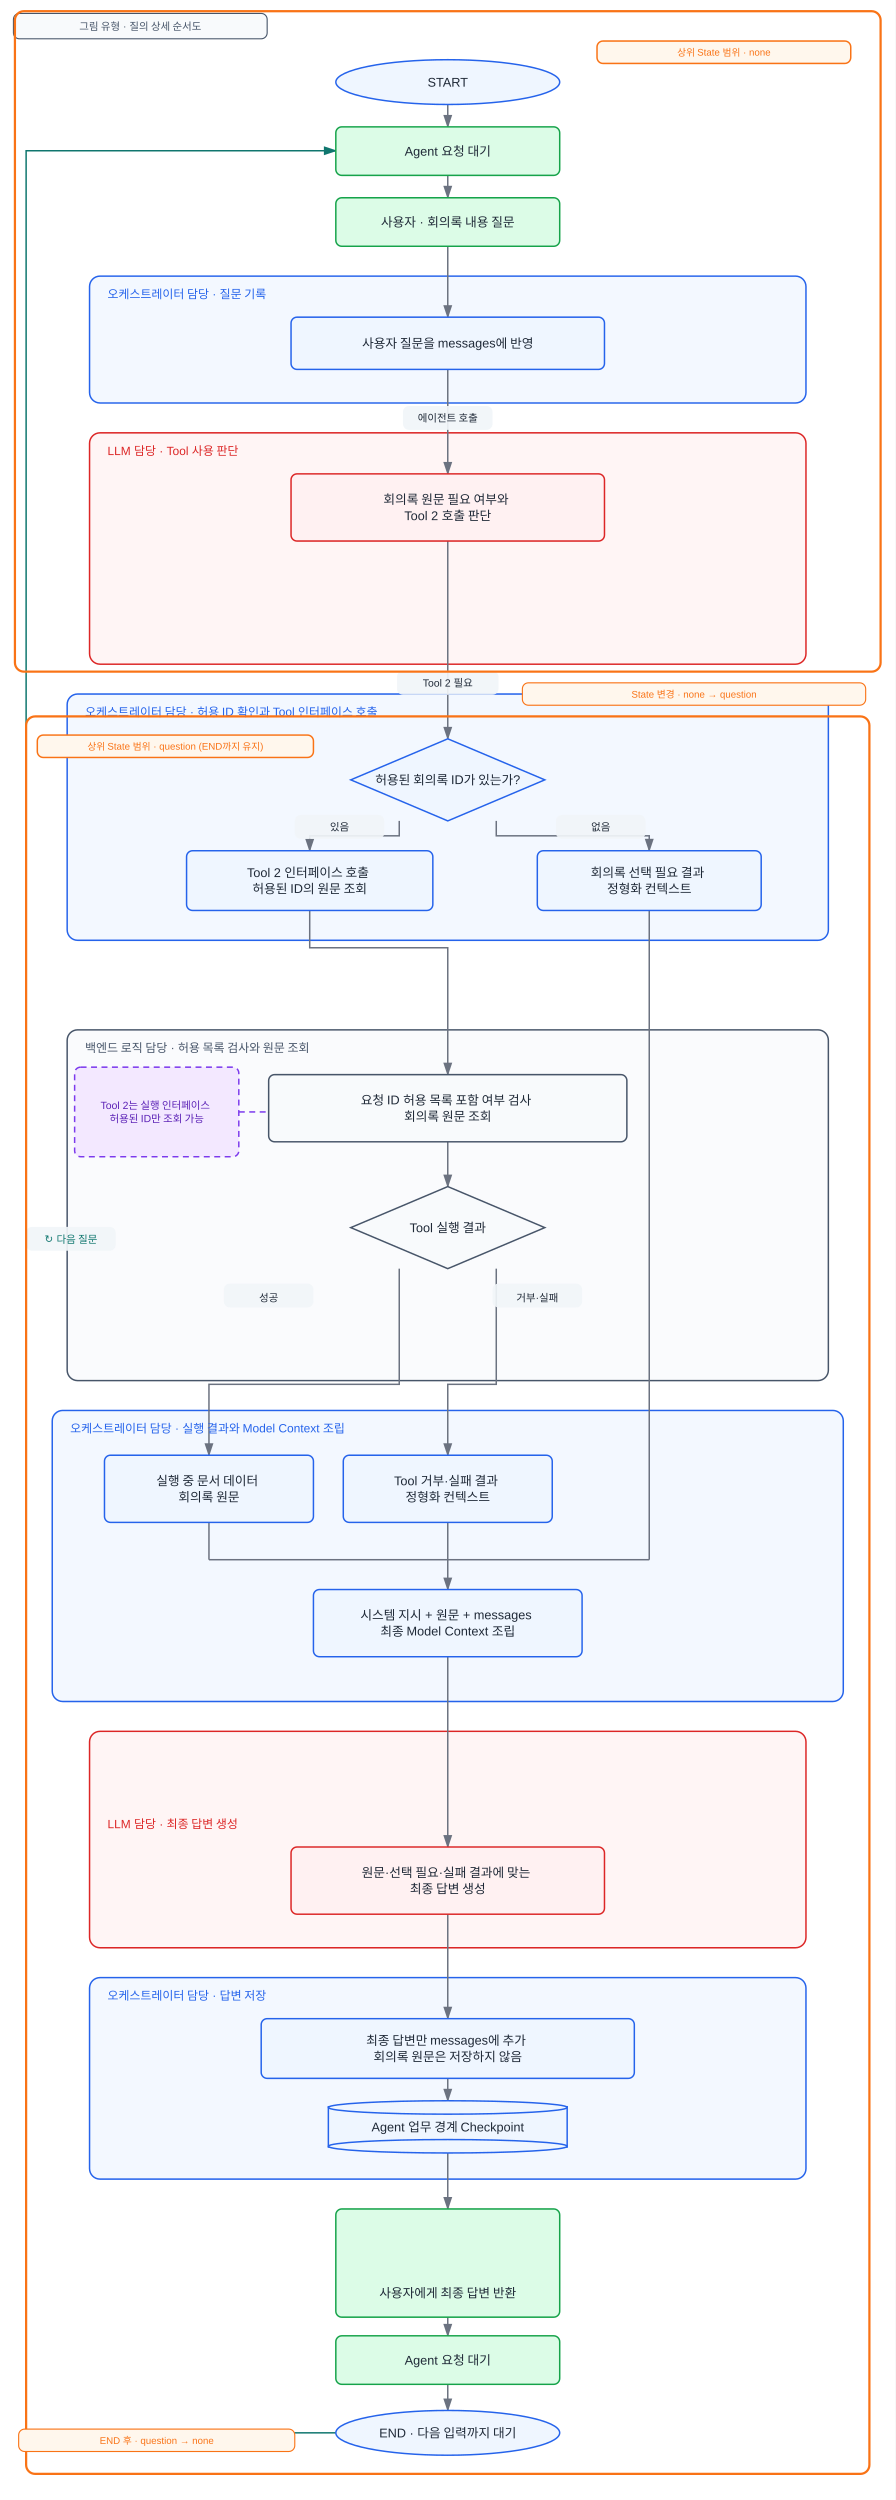
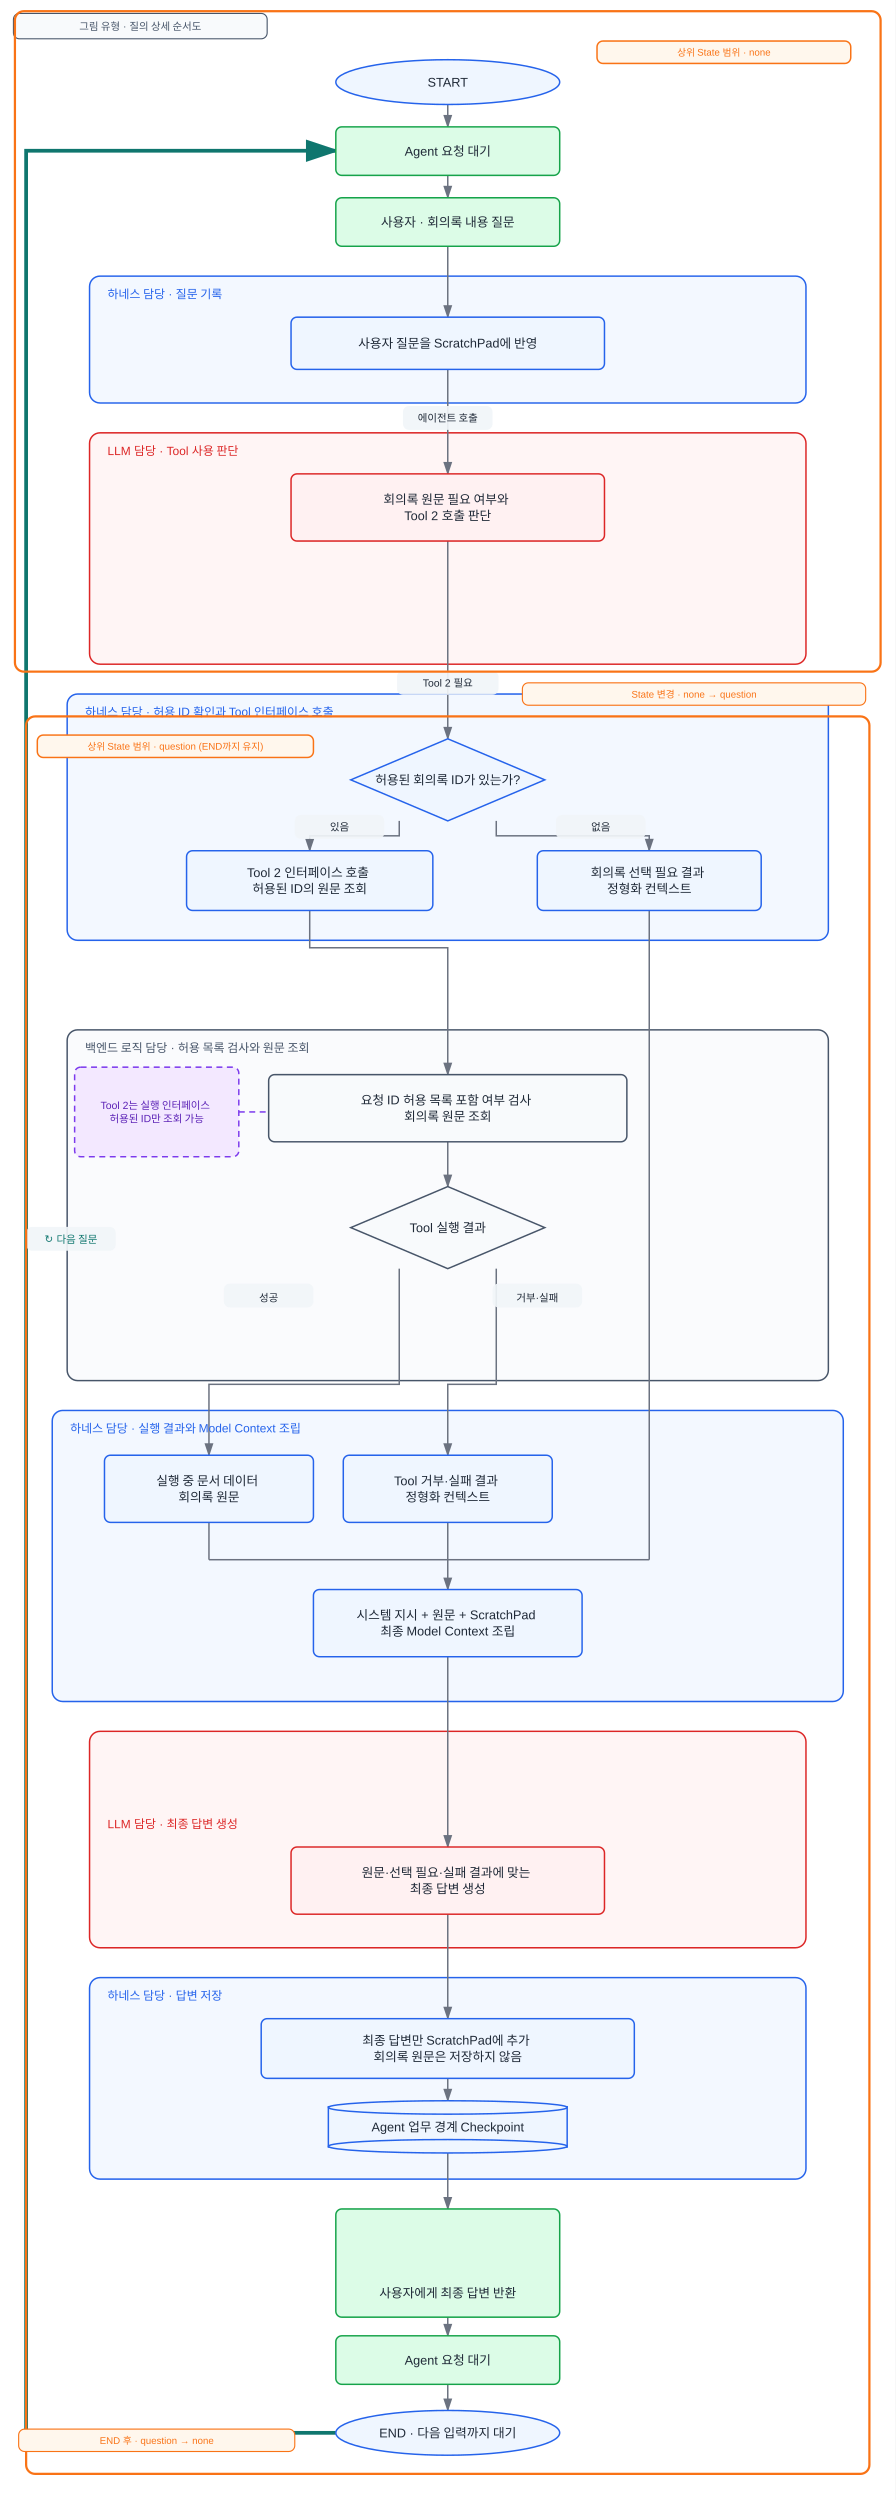
<svg xmlns="http://www.w3.org/2000/svg" width="1200" height="3350" viewBox="0 0 1200 3350">
  <defs>
    <marker id="m-6b7280" markerWidth="10" markerHeight="10" refX="8" refY="3" orient="auto">
      <path d="M0 0L0 6L9 3z" fill="#6b7280" />
    </marker>
    <marker id="m-dc2626" markerWidth="10" markerHeight="10" refX="8" refY="3" orient="auto">
      <path d="M0 0L0 6L9 3z" fill="#dc2626" />
    </marker>
    <marker id="m-2563eb" markerWidth="10" markerHeight="10" refX="8" refY="3" orient="auto">
      <path d="M0 0L0 6L9 3z" fill="#2563eb" />
    </marker>
    <marker id="m-475569" markerWidth="10" markerHeight="10" refX="8" refY="3" orient="auto">
      <path d="M0 0L0 6L9 3z" fill="#475569" />
    </marker>
    <marker id="m-16a34a" markerWidth="10" markerHeight="10" refX="8" refY="3" orient="auto">
      <path d="M0 0L0 6L9 3z" fill="#16a34a" />
    </marker>
    <marker id="m-d97706" markerWidth="10" markerHeight="10" refX="8" refY="3" orient="auto">
      <path d="M0 0L0 6L9 3z" fill="#d97706" />
    </marker>
    <marker id="m-7c3aed" markerWidth="10" markerHeight="10" refX="8" refY="3" orient="auto">
      <path d="M0 0L0 6L9 3z" fill="#7c3aed" />
    </marker>
    <marker id="m-0f766e" markerWidth="10" markerHeight="10" refX="8" refY="3" orient="auto">
      <path d="M0 0L0 6L9 3z" fill="#0f766e" />
    </marker>
  </defs>
  <rect width="100%" height="100%" fill="white" />
  <rect x="120" y="370.00" width="960" height="170.00" rx="14" fill="#eff6ff" fill-opacity="0.72" stroke="#2563eb" stroke-width="2" />
  <rect x="120" y="580.00" width="960" height="310.00" rx="14" fill="#fff1f2" fill-opacity="0.72" stroke="#dc2626" stroke-width="2" />
  <rect x="90" y="930.00" width="1020" height="330.00" rx="14" fill="#eff6ff" fill-opacity="0.72" stroke="#2563eb" stroke-width="2" />
  <rect x="90" y="1380.00" width="1020" height="470.00" rx="14" fill="#f8fafc" fill-opacity="0.72" stroke="#475569" stroke-width="2" />
  <rect x="70" y="1890.00" width="1060" height="390.00" rx="14" fill="#eff6ff" fill-opacity="0.72" stroke="#2563eb" stroke-width="2" />
  <rect x="120" y="2320.00" width="960" height="290.00" rx="14" fill="#fff1f2" fill-opacity="0.72" stroke="#dc2626" stroke-width="2" />
  <rect x="120" y="2650.00" width="960" height="270.00" rx="14" fill="#eff6ff" fill-opacity="0.72" stroke="#2563eb" stroke-width="2" />
  <polyline points="600,140.00 600,170.00" fill="none" stroke="#6b7280" stroke-width="2" marker-end="url(#m-6b7280)" />
  <polyline points="600,235.00 600,265.00" fill="none" stroke="#6b7280" stroke-width="2" marker-end="url(#m-6b7280)" />
  <polyline points="600,330.00 600,425.00" fill="none" stroke="#6b7280" stroke-width="2" marker-end="url(#m-6b7280)" />
  <polyline points="600,495.00 600,635.00" fill="none" stroke="#6b7280" stroke-width="2" marker-end="url(#m-6b7280)" />
  <polyline points="600,725.00 600,990.00" fill="none" stroke="#6b7280" stroke-width="2" marker-end="url(#m-6b7280)" />
  <polyline points="535,1100.00 535,1120.00 415,1120.00 415,1140.00" fill="none" stroke="#6b7280" stroke-width="2" marker-end="url(#m-6b7280)" />
  <polyline points="665,1100.00 665,1120.00 870,1120.00 870,1140.00" fill="none" stroke="#6b7280" stroke-width="2" marker-end="url(#m-6b7280)" />
  <polyline points="415,1220.00 415,1270.00 600,1270.00 600,1440.00" fill="none" stroke="#6b7280" stroke-width="2" marker-end="url(#m-6b7280)" />
  <polyline points="600,1530.00 600,1590.00" fill="none" stroke="#6b7280" stroke-width="2" marker-end="url(#m-6b7280)" />
  <polyline points="320,1490.00 360,1490.00" fill="none" stroke="#7c3aed" stroke-width="2" stroke-dasharray="8 6" />
  <polyline points="535,1700.00 535,1855.00 280,1855.00 280,1950.00" fill="none" stroke="#6b7280" stroke-width="2" marker-end="url(#m-6b7280)" />
  <polyline points="665,1700.00 665,1855.00 600,1855.00 600,1950.00" fill="none" stroke="#6b7280" stroke-width="2" marker-end="url(#m-6b7280)" />
  <polyline points="280,2040.00 280,2090.00" fill="none" stroke="#6b7280" stroke-width="2" />
  <polyline points="600,2040.00 600,2090.00" fill="none" stroke="#6b7280" stroke-width="2" />
  <polyline points="870,1220.00 870,2090.00" fill="none" stroke="#6b7280" stroke-width="2" />
  <polyline points="280,2090.00 870,2090.00" fill="none" stroke="#6b7280" stroke-width="2" />
  <polyline points="600,2090.00 600,2130.00" fill="none" stroke="#6b7280" stroke-width="2" marker-end="url(#m-6b7280)" />
  <polyline points="600,2220.00 600,2475.00" fill="none" stroke="#6b7280" stroke-width="2" marker-end="url(#m-6b7280)" />
  <polyline points="600,2565.00 600,2705.00" fill="none" stroke="#6b7280" stroke-width="2" marker-end="url(#m-6b7280)" />
  <polyline points="600,2785.00 600,2815.00" fill="none" stroke="#6b7280" stroke-width="2" marker-end="url(#m-6b7280)" />
  <polyline points="600,2885.00 600,2960.00" fill="none" stroke="#6b7280" stroke-width="2" marker-end="url(#m-6b7280)" />
  <polyline points="600,3105.00 600,3130.00" fill="none" stroke="#6b7280" stroke-width="2" marker-end="url(#m-6b7280)" />
  <polyline points="600,3195.00 600,3230.00" fill="none" stroke="#6b7280" stroke-width="2" marker-end="url(#m-6b7280)" />
-   <polyline points="450,3260.00 35,3260.00 35,202.00 450,202.00" fill="none" stroke="#0f766e" stroke-width="2" marker-end="url(#m-0f766e)" />
+   <polyline points="450,3260.00 35,3260.00 35,202.00 450,202.00" fill="none" stroke="#0f766e" stroke-width="5" marker-end="url(#m-0f766e)" />
  <ellipse cx="600" cy="110.00" rx="150" ry="30.00" fill="#eff6ff" stroke="#2563eb" stroke-width="2" />
  <rect x="450" y="170.00" width="300" height="65.00" rx="8" fill="#dcfce7" stroke="#16a34a" stroke-width="2" />
  <rect x="450" y="265.00" width="300" height="65.00" rx="8" fill="#dcfce7" stroke="#16a34a" stroke-width="2" />
  <rect x="390" y="425.00" width="420" height="70.00" rx="8" fill="#eff6ff" stroke="#2563eb" stroke-width="2" />
  <rect x="390" y="635.00" width="420" height="90.00" rx="8" fill="#fff1f2" stroke="#dc2626" stroke-width="2" />
  <rect x="540" y="544.00" width="120" height="32.00" rx="8" fill="#f1f5f9" fill-opacity="0.92" stroke="transparent" />
  <polygon points="600,990.00 730,1045.00 600,1100.00 470,1045.00" fill="#eff6ff" stroke="#2563eb" stroke-width="2" />
  <rect x="250" y="1140.00" width="330" height="80.00" rx="8" fill="#eff6ff" stroke="#2563eb" stroke-width="2" />
  <rect x="720" y="1140.00" width="300" height="80.00" rx="8" fill="#eff6ff" stroke="#2563eb" stroke-width="2" />
  <rect x="532" y="899.00" width="136" height="32.00" rx="8" fill="#f1f5f9" fill-opacity="0.92" stroke="transparent" />
  <rect x="395" y="1092.00" width="120" height="32.00" rx="8" fill="#f1f5f9" fill-opacity="0.92" stroke="transparent" />
  <rect x="745" y="1092.00" width="120" height="32.00" rx="8" fill="#f1f5f9" fill-opacity="0.92" stroke="transparent" />
  <rect x="360" y="1440.00" width="480" height="90.00" rx="8" fill="#f8fafc" stroke="#475569" stroke-width="2" />
  <polygon points="600,1590.00 730,1645.00 600,1700.00 470,1645.00" fill="#f8fafc" stroke="#475569" stroke-width="2" />
  <rect x="100" y="1430.00" width="220" height="120.00" rx="8" fill="#f3e8ff" stroke="#7c3aed" stroke-width="2" stroke-dasharray="8 6" />
  <rect x="140" y="1950.00" width="280" height="90.00" rx="8" fill="#eff6ff" stroke="#2563eb" stroke-width="2" />
  <rect x="460" y="1950.00" width="280" height="90.00" rx="8" fill="#eff6ff" stroke="#2563eb" stroke-width="2" />
  <rect x="420" y="2130.00" width="360" height="90.00" rx="8" fill="#eff6ff" stroke="#2563eb" stroke-width="2" />
  <rect x="300" y="1720.00" width="120" height="32.00" rx="8" fill="#f1f5f9" fill-opacity="0.92" stroke="transparent" />
  <rect x="660" y="1720.00" width="120" height="32.00" rx="8" fill="#f1f5f9" fill-opacity="0.92" stroke="transparent" />
  <rect x="390" y="2475.00" width="420" height="90.00" rx="8" fill="#fff1f2" stroke="#dc2626" stroke-width="2" />
  <rect x="350" y="2705.00" width="500" height="80.00" rx="8" fill="#eff6ff" stroke="#2563eb" stroke-width="2" />
  <rect x="440" y="2823.00" width="320" height="54.00" rx="0" fill="#eff6ff" stroke="#2563eb" stroke-width="2" />
  <ellipse cx="600" cy="2824.00" rx="160" ry="9.00" fill="#eff6ff" stroke="#2563eb" stroke-width="2" />
  <ellipse cx="600" cy="2876.00" rx="160" ry="9.00" fill="#eff6ff" stroke="#2563eb" stroke-width="2" />
  <rect x="450" y="2960.00" width="300" height="145.00" rx="8" fill="#dcfce7" stroke="#16a34a" stroke-width="2" />
  <rect x="450" y="3130.00" width="300" height="65.00" rx="8" fill="#dcfce7" stroke="#16a34a" stroke-width="2" />
  <ellipse cx="600" cy="3260.00" rx="150" ry="30.00" fill="#eff6ff" stroke="#2563eb" stroke-width="2" />
  <rect x="35" y="1644.00" width="120" height="32.00" rx="8" fill="#f1f5f9" fill-opacity="0.92" stroke="transparent" />
  <text x="600" y="116.12" text-anchor="middle" font-family="Arial,'Noto Sans KR',sans-serif" font-size="17" fill="#1f2937">
    <tspan x="600" dy="0">START</tspan>
  </text>
  <text x="600" y="208.62" text-anchor="middle" font-family="Arial,'Noto Sans KR',sans-serif" font-size="17" fill="#1f2937">
    <tspan x="600" dy="0">Agent 요청 대기</tspan>
  </text>
  <text x="600" y="303.62" text-anchor="middle" font-family="Arial,'Noto Sans KR',sans-serif" font-size="17" fill="#1f2937">
    <tspan x="600" dy="0">사용자 · 회의록 내용 질문</tspan>
  </text>
  <text x="144" y="399.76" text-anchor="start" font-family="Arial,'Noto Sans KR',sans-serif" font-size="16" fill="#2563eb">
-     <tspan x="144" dy="0">오케스트레이터 담당 · 질문 기록</tspan>
+     <tspan x="144" dy="0">하네스 담당 · 질문 기록</tspan>
  </text>
  <text x="600" y="466.12" text-anchor="middle" font-family="Arial,'Noto Sans KR',sans-serif" font-size="17" fill="#1f2937">
-     <tspan x="600" dy="0">사용자 질문을 messages에 반영</tspan>
+     <tspan x="600" dy="0">사용자 질문을 ScratchPad에 반영</tspan>
  </text>
  <text x="144" y="609.76" text-anchor="start" font-family="Arial,'Noto Sans KR',sans-serif" font-size="16" fill="#dc2626">
    <tspan x="144" dy="0">LLM 담당 · Tool 사용 판단</tspan>
  </text>
  <text x="600" y="675.24" text-anchor="middle" font-family="Arial,'Noto Sans KR',sans-serif" font-size="17" fill="#1f2937">
    <tspan x="600" dy="0">회의록 원문 필요 여부와</tspan>
    <tspan x="600" dy="21.76">Tool 2 호출 판단</tspan>
  </text>
  <text x="600" y="565.04" text-anchor="middle" font-family="Arial,'Noto Sans KR',sans-serif" font-size="14" fill="#1f2937">
    <tspan x="600" dy="0">에이전트 호출</tspan>
  </text>
  <text x="114" y="959.76" text-anchor="start" font-family="Arial,'Noto Sans KR',sans-serif" font-size="16" fill="#2563eb">
-     <tspan x="114" dy="0">오케스트레이터 담당 · 허용 ID 확인과 Tool 인터페이스 호출</tspan>
+     <tspan x="114" dy="0">하네스 담당 · 허용 ID 확인과 Tool 인터페이스 호출</tspan>
  </text>
  <text x="600" y="1051.12" text-anchor="middle" font-family="Arial,'Noto Sans KR',sans-serif" font-size="17" fill="#1f2937">
    <tspan x="600" dy="0">허용된 회의록 ID가 있는가?</tspan>
  </text>
  <text x="415" y="1175.24" text-anchor="middle" font-family="Arial,'Noto Sans KR',sans-serif" font-size="17" fill="#1f2937">
    <tspan x="415" dy="0">Tool 2 인터페이스 호출</tspan>
    <tspan x="415" dy="21.76">허용된 ID의 원문 조회</tspan>
  </text>
  <text x="870" y="1175.24" text-anchor="middle" font-family="Arial,'Noto Sans KR',sans-serif" font-size="17" fill="#1f2937">
    <tspan x="870" dy="0">회의록 선택 필요 결과</tspan>
    <tspan x="870" dy="21.76">정형화 컨텍스트</tspan>
  </text>
  <text x="600" y="920.04" text-anchor="middle" font-family="Arial,'Noto Sans KR',sans-serif" font-size="14" fill="#1f2937">
    <tspan x="600" dy="0">Tool 2 필요</tspan>
  </text>
  <text x="455" y="1113.04" text-anchor="middle" font-family="Arial,'Noto Sans KR',sans-serif" font-size="14" fill="#1f2937">
    <tspan x="455" dy="0">있음</tspan>
  </text>
  <text x="805" y="1113.04" text-anchor="middle" font-family="Arial,'Noto Sans KR',sans-serif" font-size="14" fill="#1f2937">
    <tspan x="805" dy="0">없음</tspan>
  </text>
  <text x="114" y="1409.76" text-anchor="start" font-family="Arial,'Noto Sans KR',sans-serif" font-size="16" fill="#475569">
    <tspan x="114" dy="0">백엔드 로직 담당 · 허용 목록 검사와 원문 조회</tspan>
  </text>
  <text x="600" y="1480.24" text-anchor="middle" font-family="Arial,'Noto Sans KR',sans-serif" font-size="17" fill="#1f2937">
    <tspan x="600" dy="0">요청 ID 허용 목록 포함 여부 검사</tspan>
    <tspan x="600" dy="21.76">회의록 원문 조회</tspan>
  </text>
  <text x="600" y="1651.12" text-anchor="middle" font-family="Arial,'Noto Sans KR',sans-serif" font-size="17" fill="#1f2937">
    <tspan x="600" dy="0">Tool 실행 결과</tspan>
  </text>
  <text x="210" y="1486.08" text-anchor="middle" font-family="Arial,'Noto Sans KR',sans-serif" font-size="14" fill="#5b21b6">
    <tspan x="210" dy="0">Tool 2는 실행 인터페이스</tspan>
    <tspan x="210" dy="17.92">허용된 ID만 조회 가능</tspan>
  </text>
  <text x="94" y="1919.76" text-anchor="start" font-family="Arial,'Noto Sans KR',sans-serif" font-size="16" fill="#2563eb">
-     <tspan x="94" dy="0">오케스트레이터 담당 · 실행 결과와 Model Context 조립</tspan>
+     <tspan x="94" dy="0">하네스 담당 · 실행 결과와 Model Context 조립</tspan>
  </text>
  <text x="280" y="1990.24" text-anchor="middle" font-family="Arial,'Noto Sans KR',sans-serif" font-size="17" fill="#1f2937">
    <tspan x="280" dy="0">실행 중 문서 데이터</tspan>
    <tspan x="280" dy="21.76">회의록 원문</tspan>
  </text>
  <text x="600" y="1990.24" text-anchor="middle" font-family="Arial,'Noto Sans KR',sans-serif" font-size="17" fill="#1f2937">
    <tspan x="600" dy="0">Tool 거부·실패 결과</tspan>
    <tspan x="600" dy="21.76">정형화 컨텍스트</tspan>
  </text>
  <text x="600" y="2170.24" text-anchor="middle" font-family="Arial,'Noto Sans KR',sans-serif" font-size="17" fill="#1f2937">
-     <tspan x="600" dy="0">시스템 지시 + 원문 + messages</tspan>
+     <tspan x="600" dy="0">시스템 지시 + 원문 + ScratchPad</tspan>
    <tspan x="600" dy="21.76">최종 Model Context 조립</tspan>
  </text>
  <text x="360" y="1744.00" text-anchor="middle" font-family="Arial,'Noto Sans KR',sans-serif" font-size="14" fill="#1f2937">
    <tspan x="360" dy="0">성공</tspan>
  </text>
  <text x="720" y="1744.00" text-anchor="middle" font-family="Arial,'Noto Sans KR',sans-serif" font-size="14" fill="#1f2937">
    <tspan x="720" dy="0">거부·실패</tspan>
  </text>
  <text x="144" y="2449.76" text-anchor="start" font-family="Arial,'Noto Sans KR',sans-serif" font-size="16" fill="#dc2626">
    <tspan x="144" dy="0">LLM 담당 · 최종 답변 생성</tspan>
  </text>
  <text x="600" y="2515.24" text-anchor="middle" font-family="Arial,'Noto Sans KR',sans-serif" font-size="17" fill="#1f2937">
    <tspan x="600" dy="0">원문·선택 필요·실패 결과에 맞는</tspan>
    <tspan x="600" dy="21.76">최종 답변 생성</tspan>
  </text>
  <text x="144" y="2679.76" text-anchor="start" font-family="Arial,'Noto Sans KR',sans-serif" font-size="16" fill="#2563eb">
-     <tspan x="144" dy="0">오케스트레이터 담당 · 답변 저장</tspan>
+     <tspan x="144" dy="0">하네스 담당 · 답변 저장</tspan>
  </text>
  <text x="600" y="2740.24" text-anchor="middle" font-family="Arial,'Noto Sans KR',sans-serif" font-size="17" fill="#1f2937">
-     <tspan x="600" dy="0">최종 답변만 messages에 추가</tspan>
+     <tspan x="600" dy="0">최종 답변만 ScratchPad에 추가</tspan>
    <tspan x="600" dy="21.76">회의록 원문은 저장하지 않음</tspan>
  </text>
  <text x="600" y="2856.12" text-anchor="middle" font-family="Arial,'Noto Sans KR',sans-serif" font-size="17" fill="#1f2937">
    <tspan x="600" dy="0">Agent 업무 경계 Checkpoint</tspan>
  </text>
  <text x="600" y="3078.62" text-anchor="middle" font-family="Arial,'Noto Sans KR',sans-serif" font-size="17" fill="#1f2937">
    <tspan x="600" dy="0">사용자에게 최종 답변 반환</tspan>
  </text>
  <text x="600" y="3168.62" text-anchor="middle" font-family="Arial,'Noto Sans KR',sans-serif" font-size="17" fill="#1f2937">
    <tspan x="600" dy="0">Agent 요청 대기</tspan>
  </text>
  <text x="600" y="3266.12" text-anchor="middle" font-family="Arial,'Noto Sans KR',sans-serif" font-size="17" fill="#1f2937">
    <tspan x="600" dy="0">END · 다음 입력까지 대기</tspan>
  </text>
  <text x="95" y="1665.04" text-anchor="middle" font-family="Arial,'Noto Sans KR',sans-serif" font-size="14" fill="#0f766e">
    <tspan x="95" dy="0">↻ 다음 질문</tspan>
  </text>
  <g id="ge-annotations">
    <rect x="18" y="18" width="340" height="34" rx="8" fill="#f8fafc" stroke="#475569" stroke-width="1.5" />
    <text x="188.00" y="40.25" text-anchor="middle" font-family="Arial,'Noto Sans KR',sans-serif" font-size="14" fill="#475569">
      <tspan x="188.00" dy="0">그림 유형 · 질의 상세 순서도</tspan>
    </text>
    <rect x="20" y="15" width="1160" height="885" rx="12" fill="none" stroke="#f97316" stroke-width="3" />
    <rect x="800" y="55" width="340" height="30" rx="8" fill="#fff7ed" stroke="#f97316" stroke-width="2" />
    <text x="970.00" y="74.88" text-anchor="middle" font-family="Arial,'Noto Sans KR',sans-serif" font-size="13" fill="#f97316">
      <tspan x="970.00" dy="0">상위 State 범위 · none</tspan>
    </text>
    <rect x="35" y="960" width="1130" height="2355" rx="12" fill="none" stroke="#f97316" stroke-width="3" />
    <rect x="50" y="985" width="370" height="30" rx="8" fill="#fff7ed" stroke="#f97316" stroke-width="2" />
    <text x="235.00" y="1004.88" text-anchor="middle" font-family="Arial,'Noto Sans KR',sans-serif" font-size="13" fill="#f97316">
      <tspan x="235.00" dy="0">상위 State 범위 · question (END까지 유지)</tspan>
    </text>
    <rect x="700" y="915" width="460" height="30" rx="8" fill="#fff7ed" stroke="#f97316" stroke-width="1.5" />
    <text x="930.00" y="934.88" text-anchor="middle" font-family="Arial,'Noto Sans KR',sans-serif" font-size="13" fill="#f97316">
      <tspan x="930.00" dy="0">State 변경 · none → question</tspan>
    </text>
    <rect x="25" y="3255" width="370" height="30" rx="8" fill="#fff7ed" stroke="#f97316" stroke-width="1.5" />
    <text x="210.00" y="3274.88" text-anchor="middle" font-family="Arial,'Noto Sans KR',sans-serif" font-size="13" fill="#f97316">
      <tspan x="210.00" dy="0">END 후 · question → none</tspan>
    </text>
  </g>
</svg>
